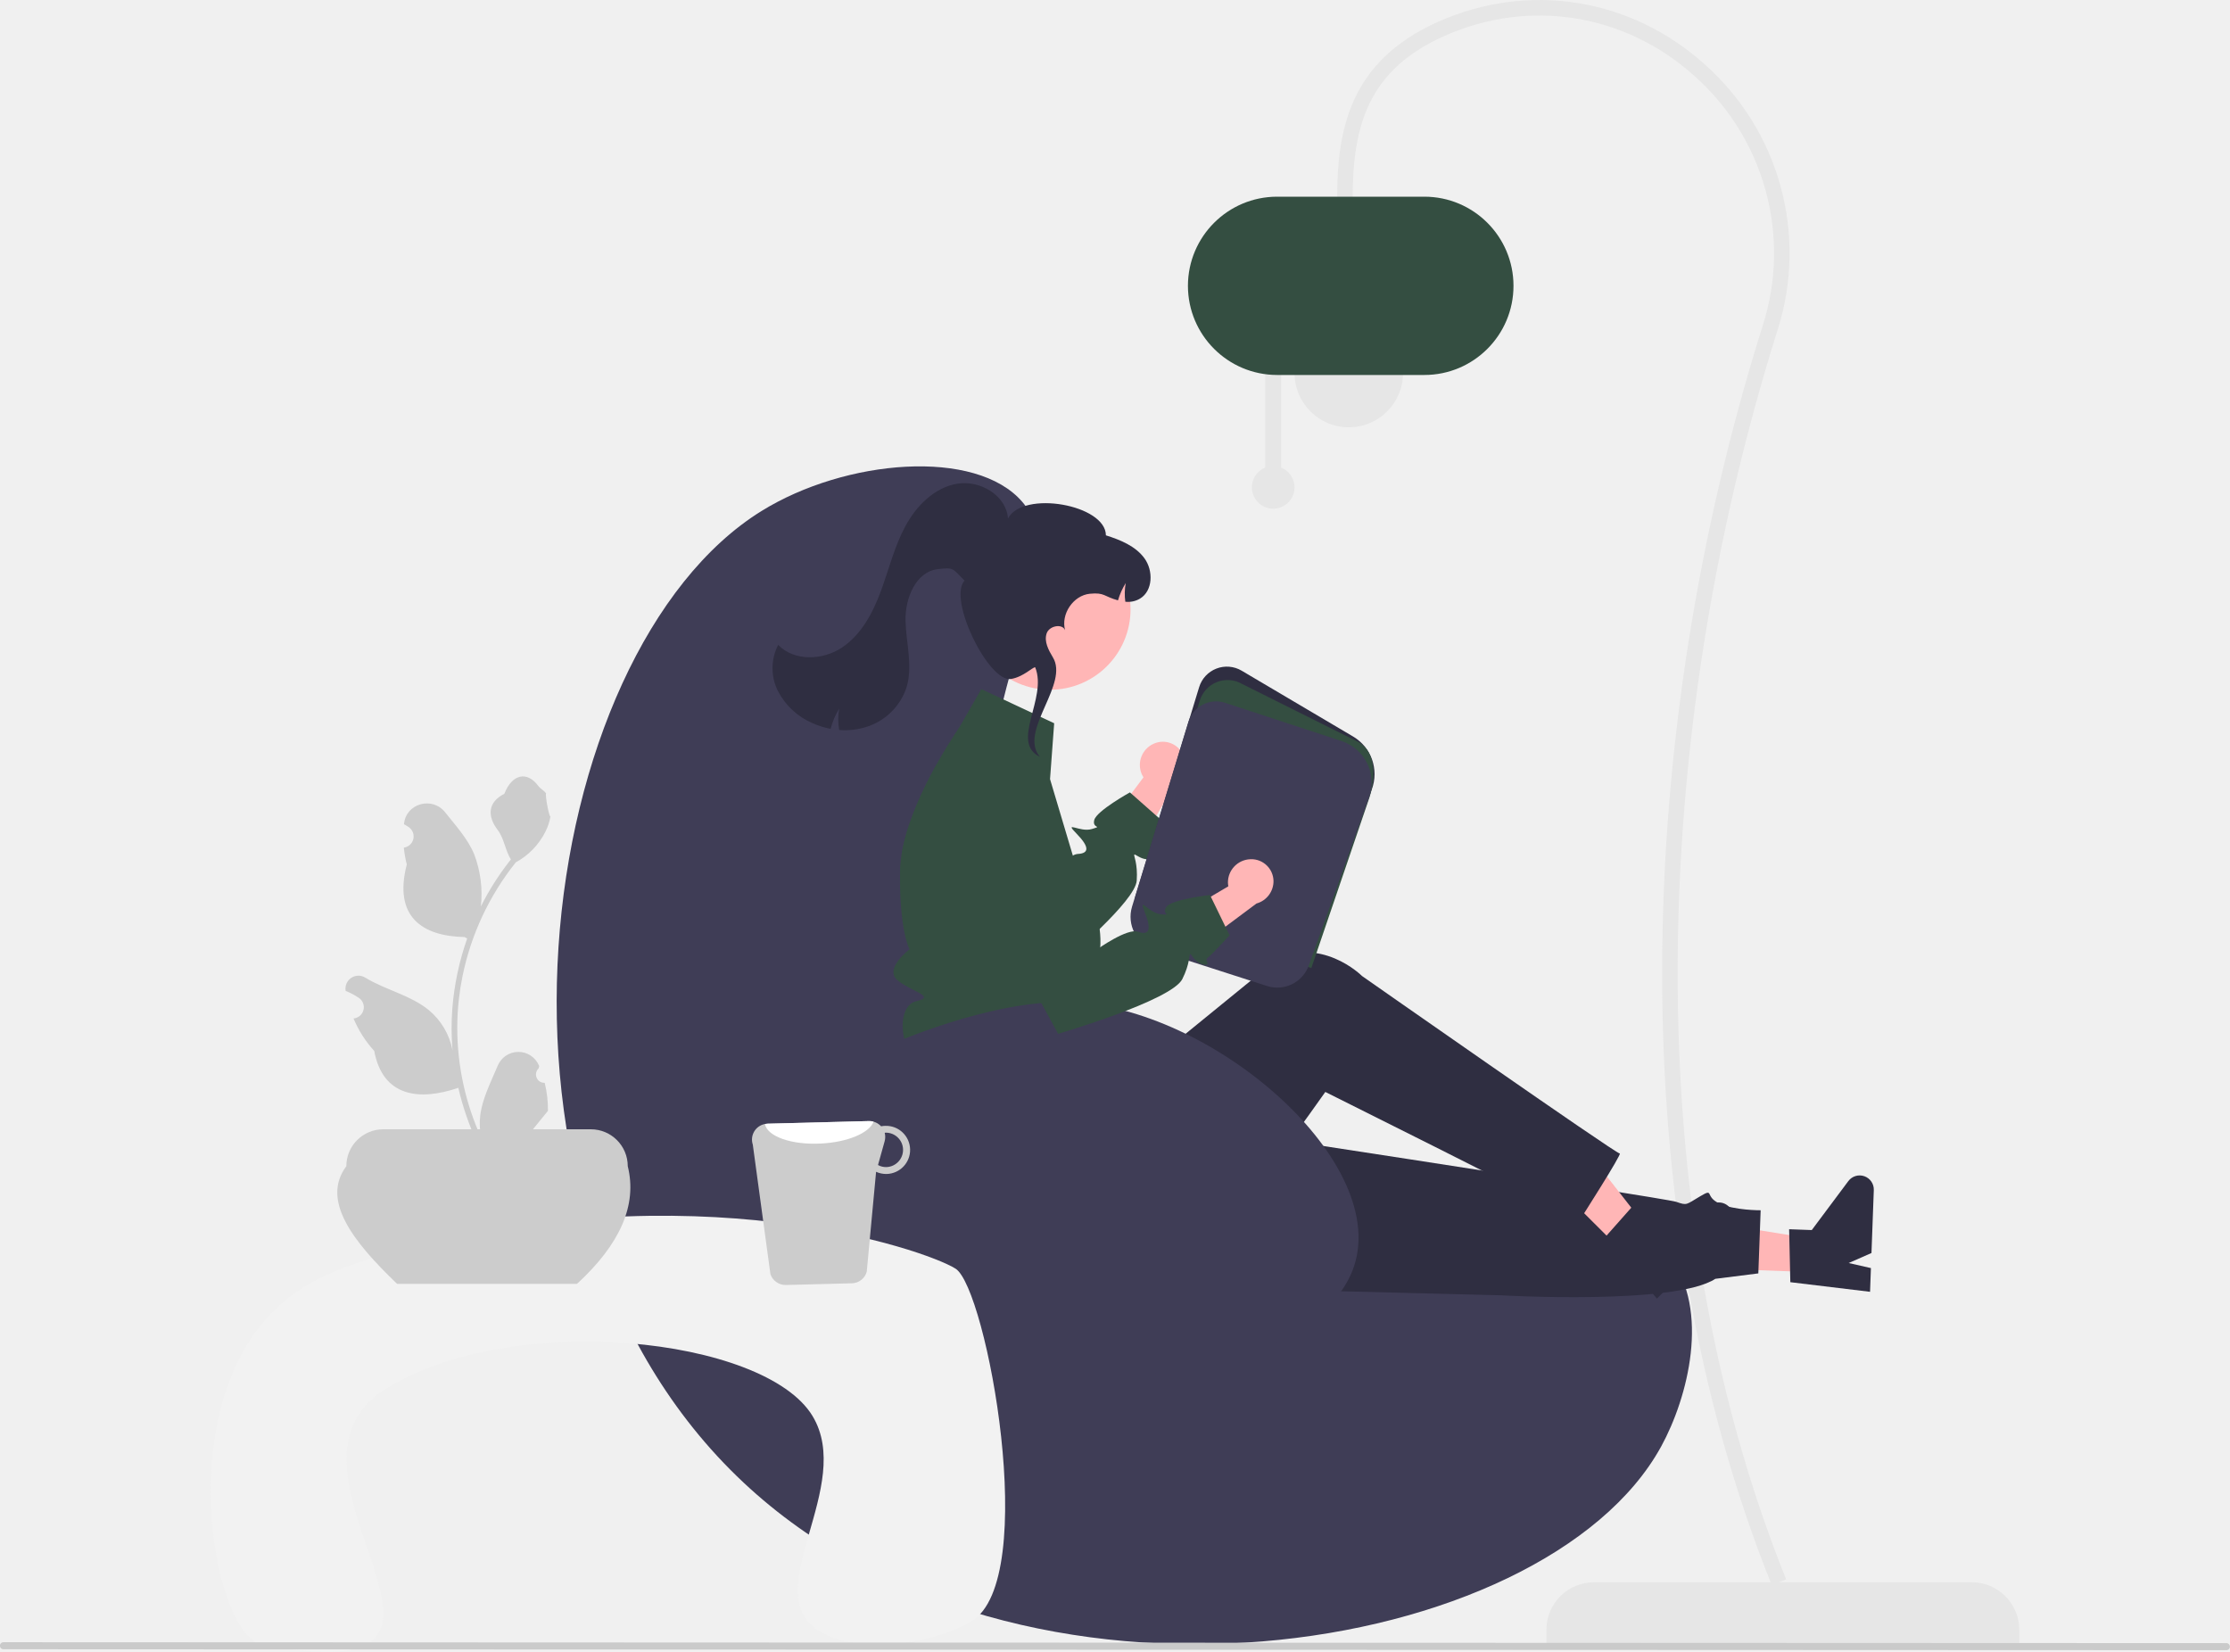
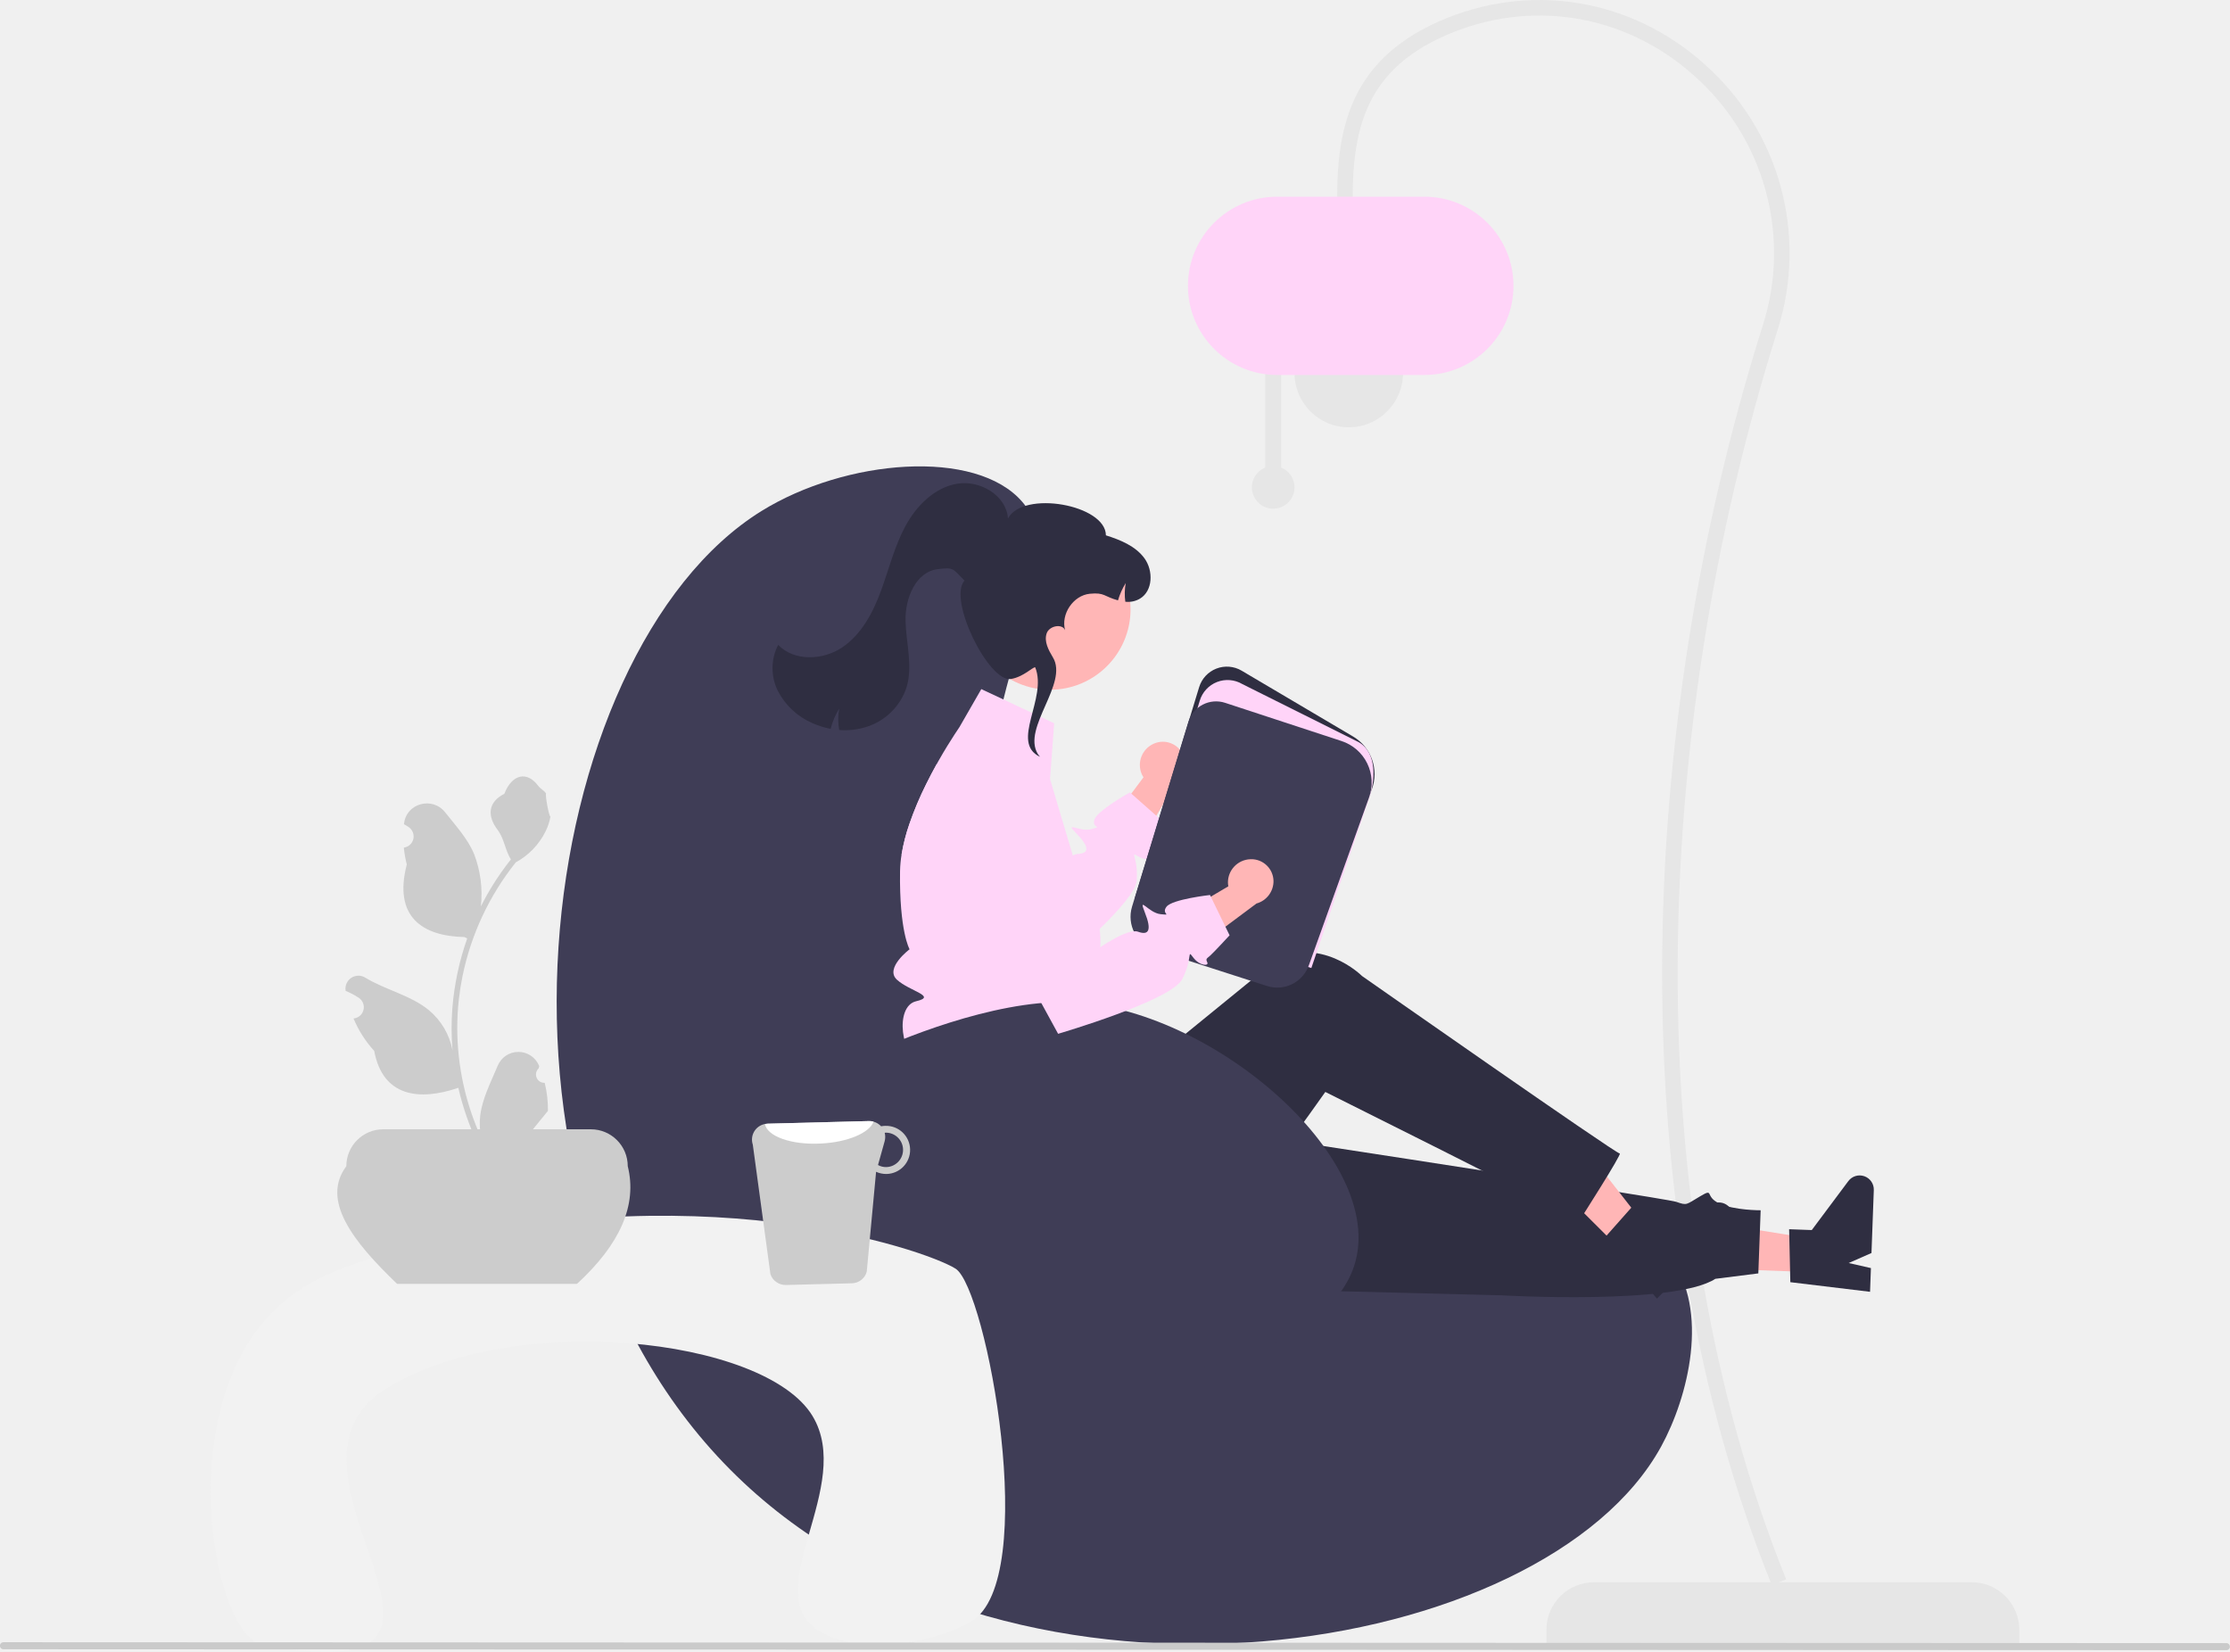
<svg xmlns="http://www.w3.org/2000/svg" data-name="Layer 1" width="751.131" height="556.415" viewBox="0 0 751.131 556.415">
  <path d="M745.319,704.743H904.585a0,0,0,0,1,0,0v4.887a16,16,0,0,1-16,16H761.319a16,16,0,0,1-16-16V704.743A0,0,0,0,1,745.319,704.743Z" transform="translate(1425.47 1258.58) rotate(-180)" fill="#e6e6e6" />
  <path d="M821.225,705.718l4.843-1.951c-50.677-125.789-45.795-284.482-2.956-420.613a85.005,85.005,0,0,0-24.764-89.934c-24.865-22.189-59.145-27.594-89.467-14.108-29.931,13.314-34.056,36.505-34.056,59.583h5.222c0-24.635,5.265-43.383,30.957-54.812,28.419-12.639,60.555-7.569,83.867,13.234A79.839,79.839,0,0,1,818.131,281.586C774.798,419.289,770.202,579.072,821.225,705.718Z" transform="translate(-224.4343 -171.7927)" fill="#e6e6e6" />
  <circle cx="454.307" cy="125.648" r="18.276" fill="#e6e6e6" />
  <path d="M650.594,329.302V294.672h5.385v34.629a7.179,7.179,0,1,1-5.385,0Z" transform="translate(-224.4343 -171.7927)" fill="#e6e6e6" />
-   <path d="M624.565,268.068a30.06,30.06,0,0,1,30.025-30.025h49.607a30.025,30.025,0,1,1,0,60.051H654.59A30.06,30.06,0,0,1,624.565,268.068Z" transform="translate(-224.4343 -171.7927)" fill="#344e41" />
+   <path d="M624.565,268.068a30.06,30.06,0,0,1,30.025-30.025h49.607a30.025,30.025,0,1,1,0,60.051H654.59A30.06,30.06,0,0,1,624.565,268.068Z" transform="translate(-224.4343 -171.7927)" fill="#ffd4f8" />
  <path d="M554.67,454.005c4.981-63.723,30.447-94.083,14.14-113.123-15.619-18.238-59.617-14.47-87.872,3.03-76.212,47.202-104.134,235.332-6.06,327.249C568.072,758.504,744.695,730.53,783.946,659.04c9.158-16.681,16.434-45.922,3.03-63.632-33.278-43.967-154.271,35.669-208.066-14.14C547.03,551.749,551.937,488.975,554.67,454.005Z" transform="translate(-224.4343 -171.7927)" fill="#3f3d56" />
  <path d="M612.927,422.347a7.822,7.822,0,0,0-3.924,10.18,7.504,7.504,0,0,0,.597,1.087l-16.358,21.842,8.163,12.2,19.174-32.343a7.8,7.8,0,0,0,2.373-9.222,7.465,7.465,0,0,0-9.838-3.828Q613.02,422.303,612.927,422.347Z" transform="translate(-224.4343 -171.7927)" fill="#ffb6b6" />
-   <path d="M612.914,460.005c1.071.949-1.899,2.121-5.04.273-.899-.535-1.283-.758-1.384-.616-.253.353,1.222,2.959.828,8.747-.242,3.454-5.979,9.949-12.494,16.282-8.807,8.565-19.049,16.827-19.049,16.827l-3.596-2.879-37.704-30.23-6.363-8.807a62.681,62.681,0,0,1,2.616-10.232,111.546,111.546,0,0,1,5.676-13.474c1.172-2.374,2.374-4.636,3.525-6.717l20.201,22.261,16.928,18.645s4.929-7.939,8.747-10.1a3.636,3.636,0,0,1,1.616-.555c3.858-.182,4.091-2.283-.384-6.858-4.474-4.575,1.172-.303,5.151-1.535,3.98-1.232,0,0,.838-3.081.838-3.081,11.999-9.262,11.999-9.262l.465.414,8.434,7.444,2.414,2.131s-2.636,7.232-3.363,8.757C612.248,458.965,611.854,459.046,612.914,460.005Z" transform="translate(-224.4343 -171.7927)" fill="#344e41" />
+   <path d="M612.914,460.005c1.071.949-1.899,2.121-5.04.273-.899-.535-1.283-.758-1.384-.616-.253.353,1.222,2.959.828,8.747-.242,3.454-5.979,9.949-12.494,16.282-8.807,8.565-19.049,16.827-19.049,16.827l-3.596-2.879-37.704-30.23-6.363-8.807a62.681,62.681,0,0,1,2.616-10.232,111.546,111.546,0,0,1,5.676-13.474c1.172-2.374,2.374-4.636,3.525-6.717l20.201,22.261,16.928,18.645s4.929-7.939,8.747-10.1a3.636,3.636,0,0,1,1.616-.555c3.858-.182,4.091-2.283-.384-6.858-4.474-4.575,1.172-.303,5.151-1.535,3.98-1.232,0,0,.838-3.081.838-3.081,11.999-9.262,11.999-9.262l.465.414,8.434,7.444,2.414,2.131s-2.636,7.232-3.363,8.757C612.248,458.965,611.854,459.046,612.914,460.005Z" transform="translate(-224.4343 -171.7927)" fill="#ffd4f8" />
  <polygon points="610.804 428.521 611.215 417.38 568.439 410.493 567.832 426.935 610.804 428.521" fill="#ffb6b6" />
  <path d="M827.473,603.668l-.406-17.838,7.626.281,12.311-16.49a4.767,4.767,0,0,1,8.583,3.027l-.782,21.19-7.678,3.374,7.49,1.704-.295,7.989Z" transform="translate(-224.4343 -171.7927)" fill="#2f2e41" />
  <path d="M594.489,604.651l135.488,3.435s58.508,3.379,72.236-5.551l14.476-1.828.785-21.264s-8.852.065-13.942-2.306-1.552-5.273-6.405-2.42-4.34,3.196-8.092,1.885S613.241,549.069,613.241,549.069Z" transform="translate(-224.4343 -171.7927)" fill="#2f2e41" />
  <polygon points="548.592 423.631 556.471 415.744 529.796 381.601 518.168 393.243 548.592 423.631" fill="#ffb6b6" />
  <path d="M765.053,588.562l11.835-13.353,5.399,5.393,20.241-3.716a4.767,4.767,0,0,1,4.234,8.057l-14.985,15.003-7.923-2.748,4.332,6.344-5.65,5.657Z" transform="translate(-224.4343 -171.7927)" fill="#2f2e41" />
  <path d="M541.035,530.449l1.347,31.31c1.586,36.859,42.178,59.168,73.654,39.923q.87-.532,1.746-1.102s11.933-3.205,11.571-8.279,2.553-7.545,5.133-6.161,36.357-46.553,36.357-46.553,70.178,35.006,85.66,43.247c0,0,14.556-22.759,13.501-22.52s-86.819-59.788-86.819-59.788-13.972-14.14-31.304-4.804c-.361,1.371-.052,1.419-.052,1.419l-57.253,46.652-8.09-15.363Z" transform="translate(-224.4343 -171.7927)" fill="#2f2e41" />
-   <path d="M595.017,491.306a32.354,32.354,0,0,1-.616,4.303,25.39,25.39,0,0,1-1.98,5.939s0,2.111-4.04,9.181,1.01,4.04,4.04,9.292c3.03,5.242,0,2.828-3.363,6.202a7.722,7.722,0,0,0-1.909,7.606s-43.391.03-51.471-3-9.918-20.1-2.677-21.786c7.232-1.687-2.192-3.363-6.444-7.252-4.252-3.889,4.252-10.252,4.252-10.252s-3.505-6.05-3.212-26.362a40.029,40.029,0,0,1,.515-5.575,62.681,62.681,0,0,1,2.616-10.232,111.546,111.546,0,0,1,5.676-13.474c1.172-2.374,2.374-4.636,3.525-6.717.182-.323.353-.636.535-.949,2.192-3.879,4.192-7.05,5.515-9.08,1.02-1.576,1.636-2.464,1.636-2.464l7.353-12.787,24.544,11.504-1.394,18.817,4.232,14.191,1.949,6.535,1.505,5.04,2.323,7.807s-.636.03.121,1.071a34.484,34.484,0,0,1,6.575,15.827A32.227,32.227,0,0,1,595.017,491.306Z" transform="translate(-224.4343 -171.7927)" fill="#344e41" />
+   <path d="M595.017,491.306a32.354,32.354,0,0,1-.616,4.303,25.39,25.39,0,0,1-1.98,5.939s0,2.111-4.04,9.181,1.01,4.04,4.04,9.292c3.03,5.242,0,2.828-3.363,6.202a7.722,7.722,0,0,0-1.909,7.606s-43.391.03-51.471-3-9.918-20.1-2.677-21.786c7.232-1.687-2.192-3.363-6.444-7.252-4.252-3.889,4.252-10.252,4.252-10.252s-3.505-6.05-3.212-26.362a40.029,40.029,0,0,1,.515-5.575,62.681,62.681,0,0,1,2.616-10.232,111.546,111.546,0,0,1,5.676-13.474c1.172-2.374,2.374-4.636,3.525-6.717.182-.323.353-.636.535-.949,2.192-3.879,4.192-7.05,5.515-9.08,1.02-1.576,1.636-2.464,1.636-2.464l7.353-12.787,24.544,11.504-1.394,18.817,4.232,14.191,1.949,6.535,1.505,5.04,2.323,7.807s-.636.03.121,1.071a34.484,34.484,0,0,1,6.575,15.827A32.227,32.227,0,0,1,595.017,491.306Z" transform="translate(-224.4343 -171.7927)" fill="#ffd4f8" />
  <path d="M665.896,493.334l-.461-.149-58.744-18.917,21.647-71.017a9.768,9.768,0,0,1,14.312-5.562l37.54,22.179a14.715,14.715,0,0,1,6.319,17.788Z" transform="translate(-224.4343 -171.7927)" fill="#2f2e41" />
-   <path d="M666.134,497.849l-59.217-19.069,21.647-71.017A9.768,9.768,0,0,1,642.876,402.201l39.332,19.637c5.909,3.49,5.771,12.524,3.027,19.936Z" transform="translate(-224.4343 -171.7927)" fill="#344e41" />
+   <path d="M666.134,497.849l-59.217-19.069,21.647-71.017A9.768,9.768,0,0,1,642.876,402.201l39.332,19.637c5.909,3.49,5.771,12.524,3.027,19.936Z" transform="translate(-224.4343 -171.7927)" fill="#ffd4f8" />
  <path d="M660.206,502.989a11.291,11.291,0,0,1-9.05.9l-37.85-12.189A11.704,11.704,0,0,1,605.731,477.21l18.976-62.255a9.767,9.767,0,0,1,12.39-6.431l39.224,12.879a14.722,14.722,0,0,1,9.265,18.959l-20.289,56.565A11.304,11.304,0,0,1,660.206,502.989Z" transform="translate(-224.4343 -171.7927)" fill="#3f3d56" />
  <circle cx="353.691" cy="205.214" r="27.11" fill="#ffb6b6" />
  <path d="M486.452,404.525a23.511,23.511,0,0,0,11.546,10.793,27.033,27.033,0,0,0,6.222,1.969,24.326,24.326,0,0,1,2.879-6.816,20.083,20.083,0,0,0,0,7.199,23.9,23.9,0,0,0,9.663-1.199,20.726,20.726,0,0,0,13.034-13.204c2.16-7.186-.167-14.861-.35-22.362-.189-7.502,3.373-16.474,10.82-17.402,5.671-.708,4.97-.158,9.045,3.848-5.7,6.332,8.196,34.377,15.653,33.138,4.216-.701,7.318-4.048,8.152-3.932,4.27,10.456-8.574,25.286,1.613,30.154l-.756-1c-5.332-8.808,10.445-23.685,5.113-32.494-1.486-2.464-3.032-5.353-2.112-8.079.873-2.592,5.293-3.412,6.226-1.053-1.516-5.407,2.716-11.752,8.338-12.304,4.994-.493,4.706.931,9.467,2.229a24.293,24.293,0,0,1,2.608-5.835,19.918,19.918,0,0,0-.139,6.296,7.855,7.855,0,0,0,4.941-1.046c4.397-2.636,4.528-9.44,1.507-13.581-3.026-4.142-8.095-6.187-12.985-7.734-.045-10.342-27.872-15.292-32.99-5.678-.526-7.785-9.45-13.029-17.138-11.707s-13.752,7.487-17.45,14.357c-3.697,6.865-5.532,14.552-8.238,21.865s-6.575,14.604-13.056,18.943c-6.48,4.333-16.109,4.727-21.52-.89A17.168,17.168,0,0,0,486.452,404.525Z" transform="translate(-224.4343 -171.7927)" fill="#2f2e41" />
  <path d="M514.269,528.498a9.788,9.788,0,0,1,1.815-1.149c10.377-5.164,42.645-18.57,67.877-18.02,48.548,1.058,110.332,54.637,95.953,90.617-10.941,27.378-65.336,42.954-105.043,30.496C519.245,612.989,497.288,542.036,514.269,528.498Z" transform="translate(-224.4343 -171.7927)" fill="#3f3d56" />
  <path d="M312.726,725.733c-15.864-2.993-29.906-74.46,1.305-109.658,10.693-12.059,24.032-17.308,41.775-22.193,102.121-28.115,180.011-1.32,190.478,5.222,10.444,6.527,28.752,104.875,5.34,118.796-13.173,7.833-39.282,11.749-52.218,2.611-19.035-13.446,12.915-48.324-1.305-71.8C481.963,622.071,396.986,613.097,354.382,639.573,308.929,667.82,402.684,742.704,312.726,725.733Z" transform="translate(-224.4343 -171.7927)" fill="#f2f2f2" />
  <path d="M418.787,604.223H358.183c-14.961-14.338-25.658-28.156-17.094-39.626a12.432,12.432,0,0,1,12.432-12.432h69.928a12.432,12.432,0,0,1,12.432,12.432C439.141,577.666,433.316,590.877,418.787,604.223Z" transform="translate(-224.4343 -171.7927)" fill="#ccc" />
  <path d="M407.903,536.515a2.807,2.807,0,0,1-2.035-4.866l.192-.765q-.038-.092-.076-.184a7.539,7.539,0,0,0-13.907.052c-2.275,5.478-5.17,10.966-5.883,16.758a22.304,22.304,0,0,0,.392,7.671A89.42,89.42,0,0,1,378.452,518.042a86.307,86.307,0,0,1,.535-9.628q.444-3.931,1.231-7.807a90.456,90.456,0,0,1,17.938-38.337,24.073,24.073,0,0,0,10.012-10.387,18.363,18.363,0,0,0,1.67-5.018c-.487.064-1.838-7.359-1.47-7.815-.679-1.031-1.895-1.543-2.637-2.549-3.689-5.002-8.773-4.129-11.426,2.669-5.669,2.861-5.724,7.606-2.245,12.169,2.213,2.903,2.517,6.832,4.459,9.94-.2.256-.408.503-.607.759a91.039,91.039,0,0,0-9.502,15.054,37.846,37.846,0,0,0-2.259-17.579c-2.163-5.217-6.216-9.611-9.786-14.122-4.288-5.418-13.08-3.053-13.836,3.814q-.011.1-.021.199.795.449,1.557.952a3.808,3.808,0,0,1-1.535,6.93l-.078.012a37.89,37.89,0,0,0,.999,5.665c-4.58,17.71,5.307,24.16,19.424,24.45.312.16.615.32.927.471a92.924,92.924,0,0,0-5.002,23.539,88.135,88.135,0,0,0,.064,14.231l-.024-.168a23.289,23.289,0,0,0-7.95-13.448c-6.118-5.026-14.762-6.877-21.363-10.916a4.371,4.371,0,0,0-6.694,4.252q.013.088.027.176a25.578,25.578,0,0,1,2.868,1.382q.795.449,1.557.952a3.808,3.808,0,0,1-1.535,6.93l-.078.012c-.056.008-.104.016-.16.024a37.923,37.923,0,0,0,6.975,10.923c2.863,15.46,15.162,16.927,28.318,12.425h.008a92.897,92.897,0,0,0,6.24,18.218h22.293c.08-.248.152-.503.224-.751a25.329,25.329,0,0,1-6.169-.367c1.654-2.03,3.308-4.075,4.962-6.105a1.384,1.384,0,0,0,.104-.12c.839-1.039,1.686-2.069,2.525-3.108l0-.001a37.101,37.101,0,0,0-1.087-9.451Z" transform="translate(-224.4343 -171.7927)" fill="#ccc" />
  <path d="M483.94,600.976a5.385,5.385,0,0,0,5.189,3.635l22.233-.572a5.311,5.311,0,0,0,5.019-3.908l3.146-33.642a8.22,8.22,0,0,0,3.557.731,8.108,8.108,0,0,0-.407-16.211,6.869,6.869,0,0,0-1.457.152,5.495,5.495,0,0,0-4.09-1.765l-34.199.883a4.912,4.912,0,0,0-.844.105,5.341,5.341,0,0,0-4.09,6.936Zm36.233-36.773,2.239-8.017a5.46,5.46,0,0,0,.017-2.832c.109-0.0.204-.052.313-.052a5.8,5.8,0,0,1,.272,11.596A5.459,5.459,0,0,1,520.172,564.203Z" transform="translate(-224.4343 -171.7927)" fill="#ccc" />
  <path d="M482.087,550.382c.729,4.166,8.92,7.095,18.77,6.586,9.058-.417,16.464-3.598,17.82-7.367a5.057,5.057,0,0,0-1.548-.206l-34.199.883A4.912,4.912,0,0,0,482.087,550.382Z" transform="translate(-224.4343 -171.7927)" fill="#fff" />
  <path d="M225.625,727.311l748.75.307a1.191,1.191,0,0,0,0-2.381l-748.75-.307a1.191,1.191,0,1,0,0,2.381Z" transform="translate(-224.4343 -171.7927)" fill="#cacaca" />
  <path d="M645.576,461.206a7.822,7.822,0,0,0-7.536,7.889,7.505,7.505,0,0,0,.133,1.233l-23.499,13.873,2.844,14.4,30.135-22.485a7.8,7.8,0,0,0,5.737-7.601,7.465,7.465,0,0,0-7.61-7.317Q645.678,461.201,645.576,461.206Z" transform="translate(-224.4343 -171.7927)" fill="#ffb6b6" />
-   <path d="M626.326,494.279c-.629-.842-.899-1.195-1.042-1.098-.368.222-.014,3.197-2.602,8.383-3.643,7.285-41.844,18.442-41.844,18.442l-4.703-8.611-20.688-37.84-7.131-30.33a13.531,13.531,0,0,1-.361-3.228,128.177,128.177,0,0,1,20.171-11.611,13.504,13.504,0,0,1,6.061,7.22l14.241,39.929,5.683,15.942s10.024-7.168,13.66-5.852c3.63,1.324,4.662-.532,2.289-6.475-2.373-5.943,1.189.174,5.334.563,4.153.395,0,0,1.962-2.522s14.645-3.94,14.645-3.94l.27.563,4.915,10.11,1.407,2.905s-5.211,5.653-6.468,6.78c-1.263,1.135-1.653,1.056-1.035,2.349C631.699,497.248,628.509,497.19,626.326,494.279Z" transform="translate(-224.4343 -171.7927)" fill="#344e41" />
+   <path d="M626.326,494.279c-.629-.842-.899-1.195-1.042-1.098-.368.222-.014,3.197-2.602,8.383-3.643,7.285-41.844,18.442-41.844,18.442l-4.703-8.611-20.688-37.84-7.131-30.33a13.531,13.531,0,0,1-.361-3.228,128.177,128.177,0,0,1,20.171-11.611,13.504,13.504,0,0,1,6.061,7.22l14.241,39.929,5.683,15.942s10.024-7.168,13.66-5.852c3.63,1.324,4.662-.532,2.289-6.475-2.373-5.943,1.189.174,5.334.563,4.153.395,0,0,1.962-2.522s14.645-3.94,14.645-3.94l.27.563,4.915,10.11,1.407,2.905s-5.211,5.653-6.468,6.78c-1.263,1.135-1.653,1.056-1.035,2.349C631.699,497.248,628.509,497.19,626.326,494.279Z" transform="translate(-224.4343 -171.7927)" fill="#ffd4f8" />
</svg>
